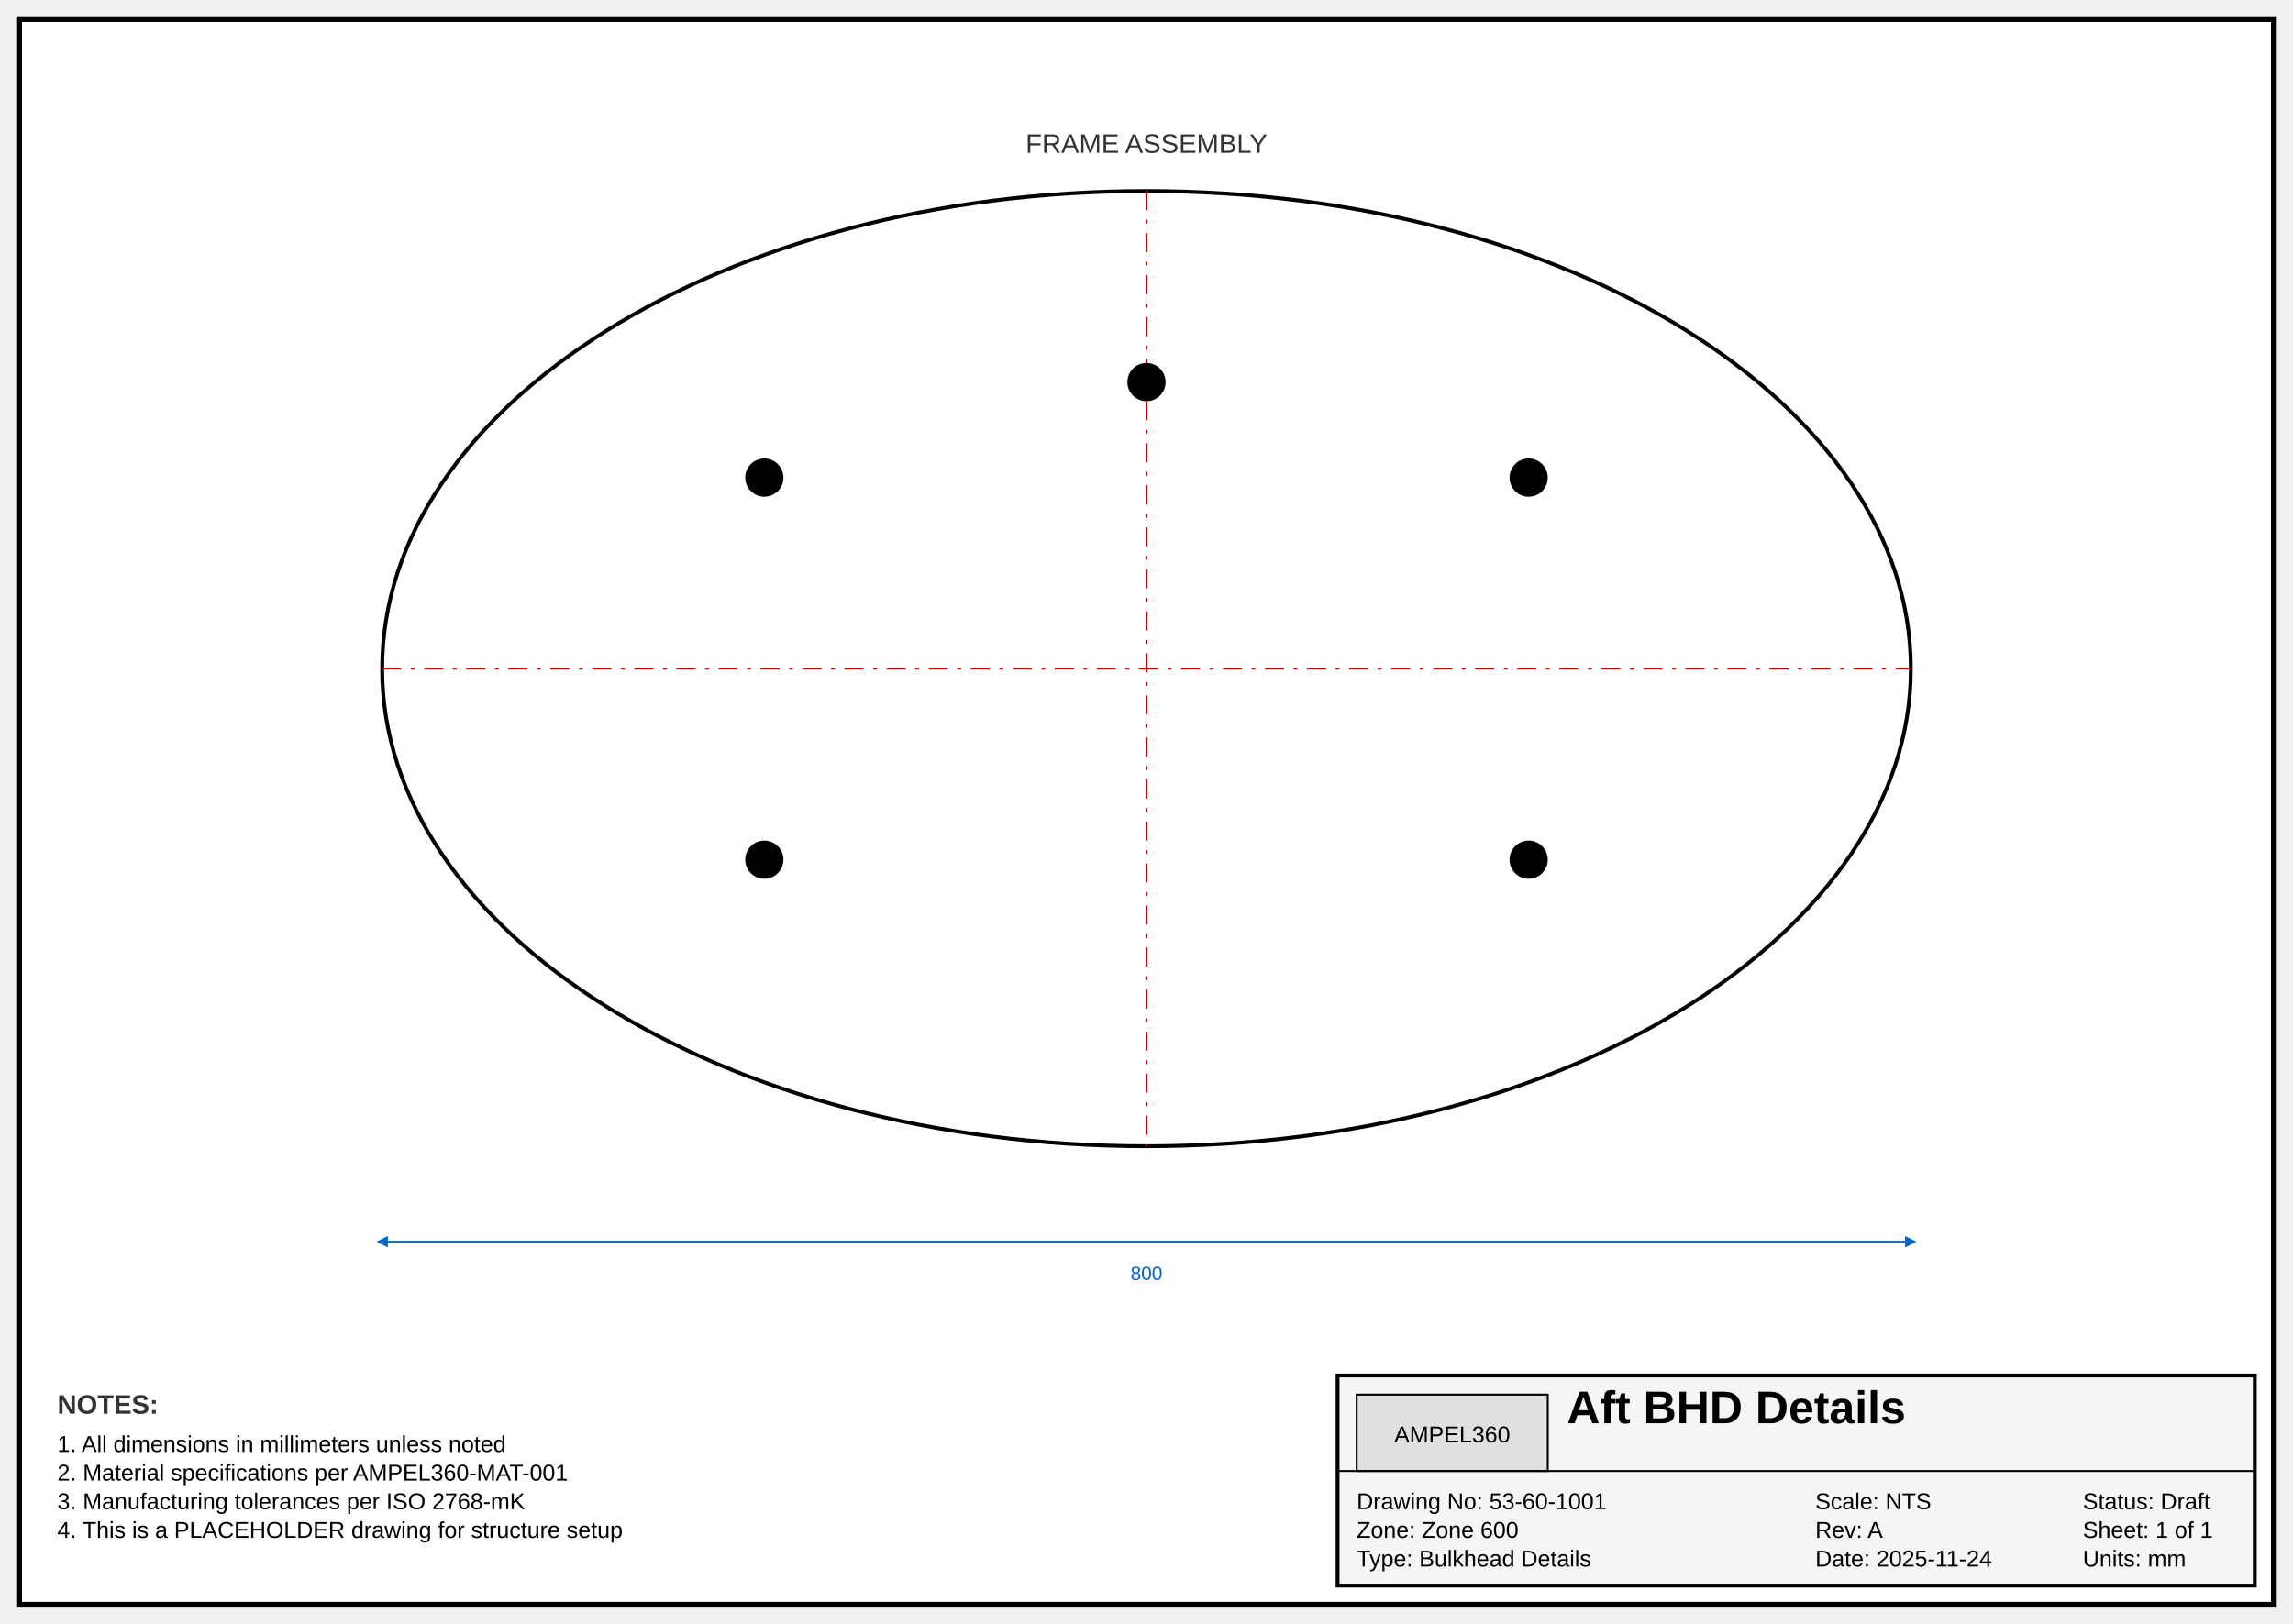
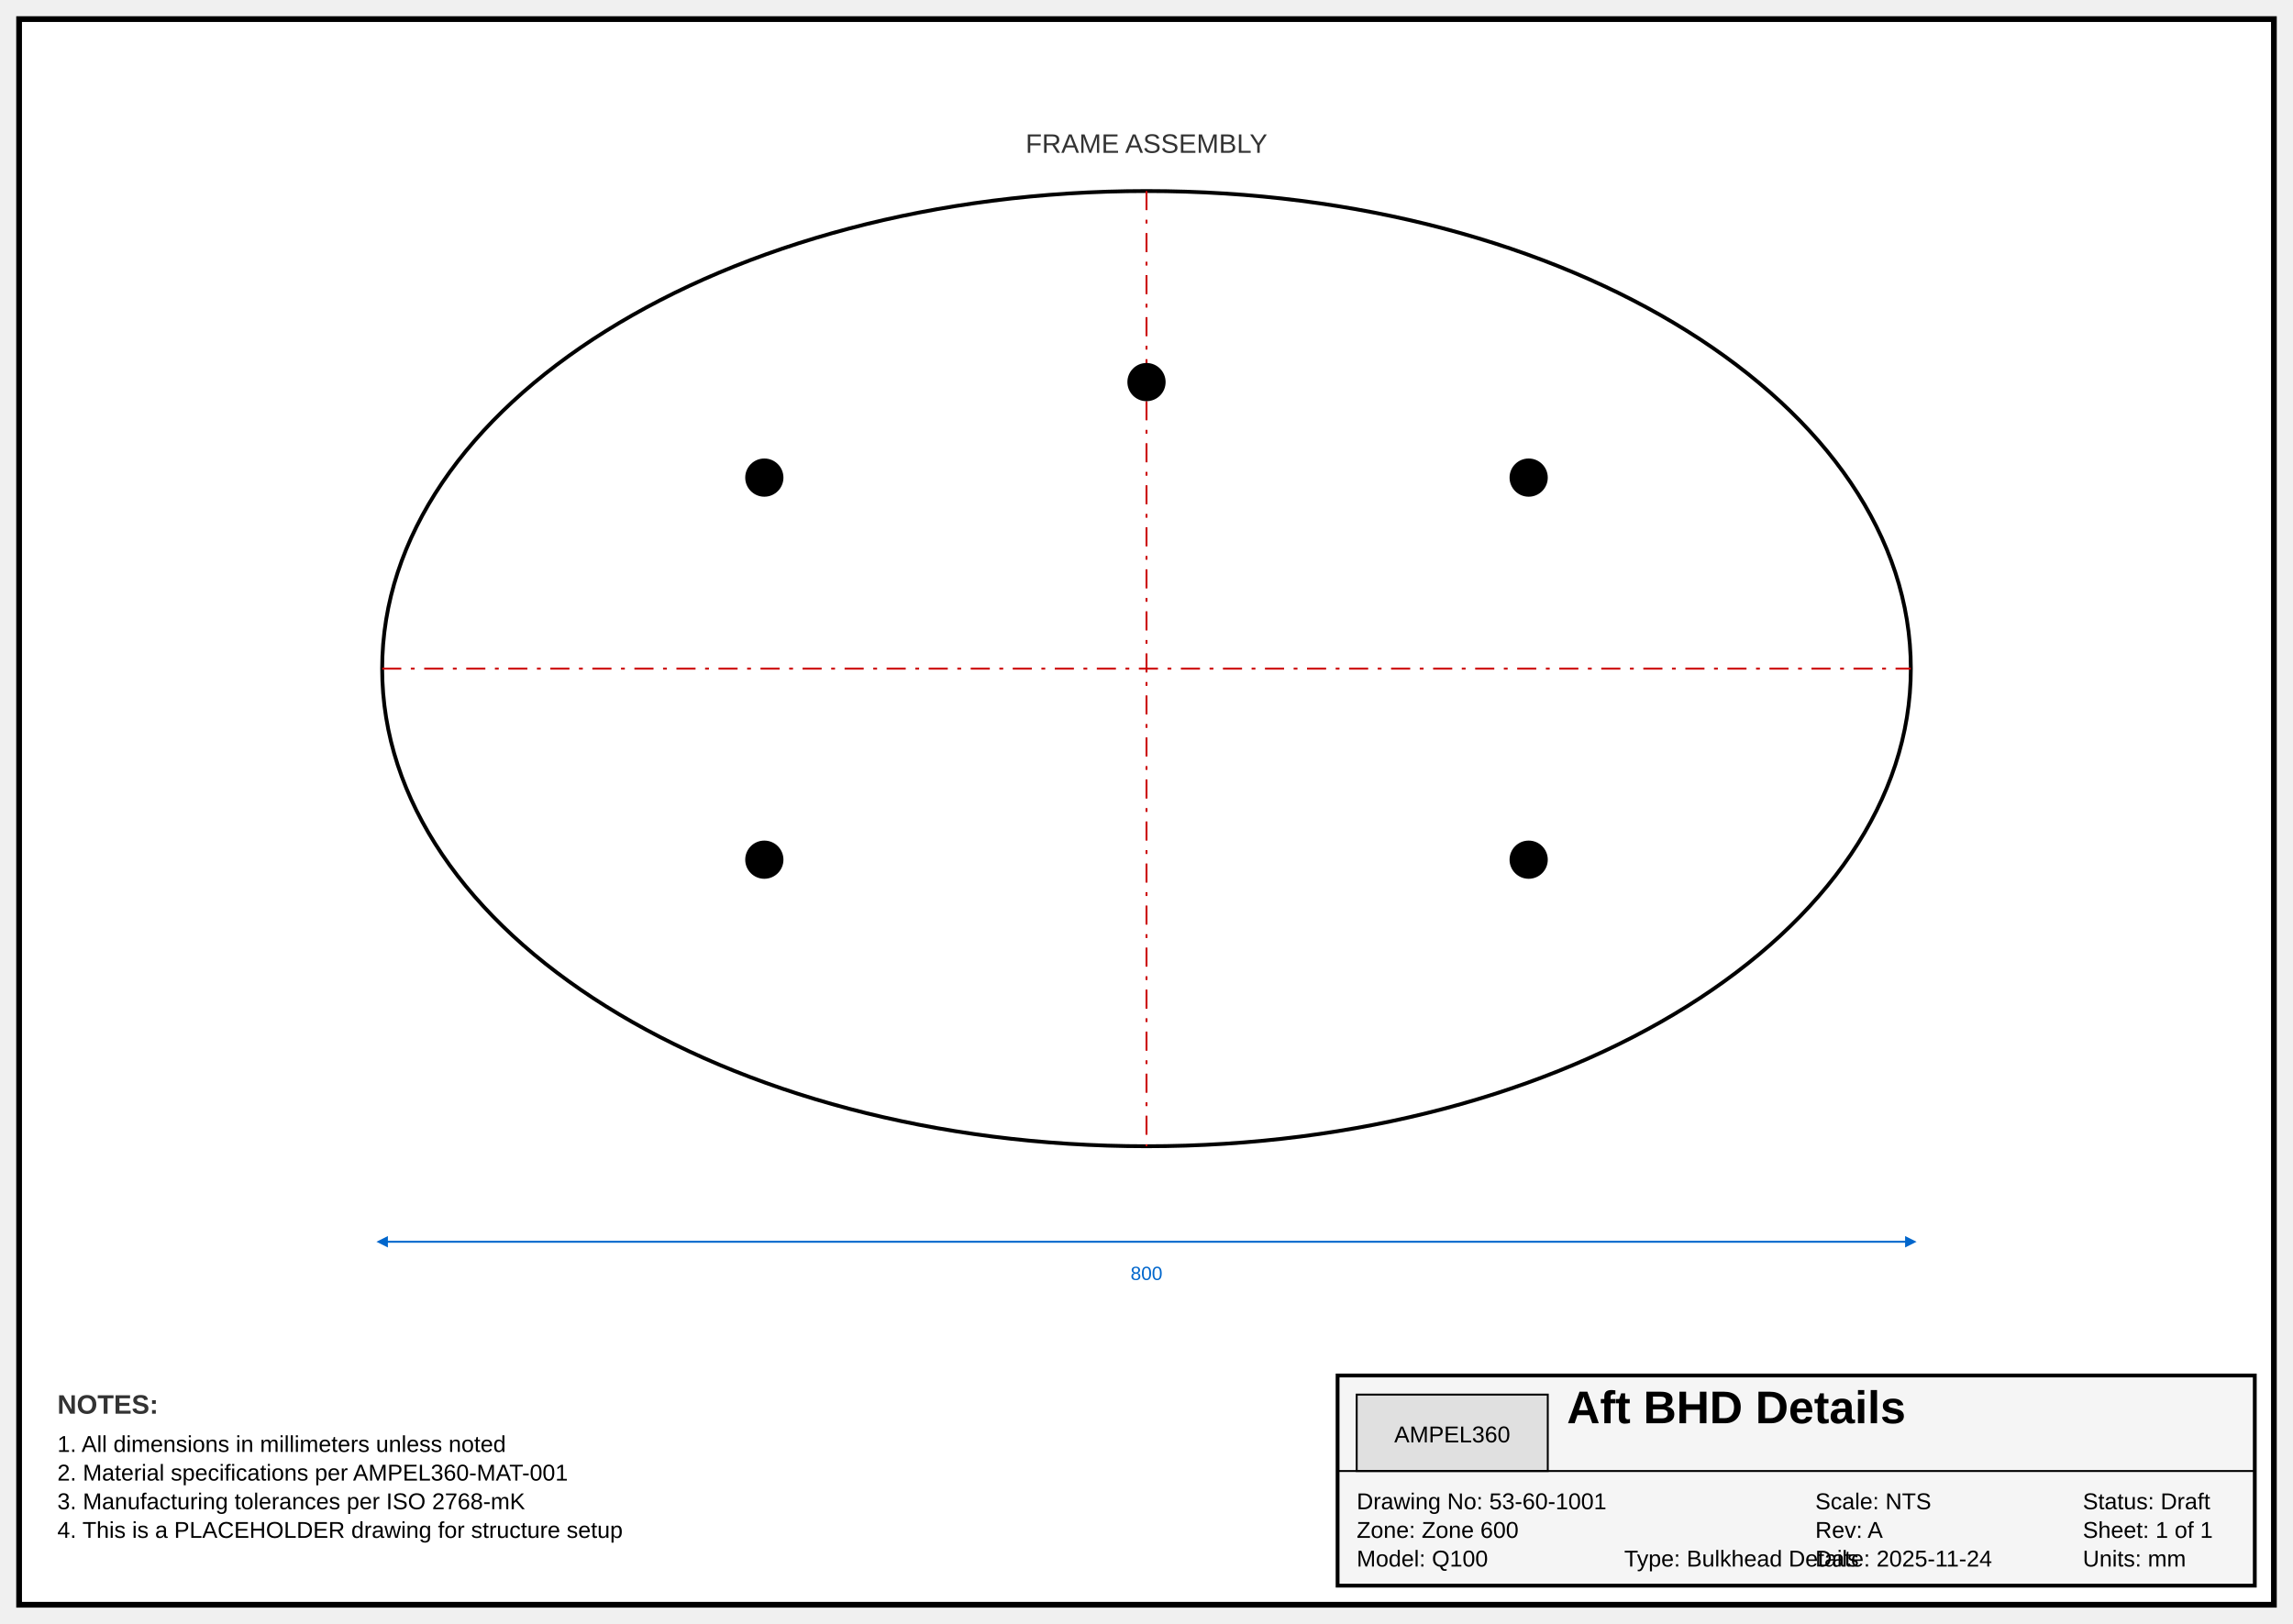
<svg xmlns="http://www.w3.org/2000/svg" viewBox="0 0 1200 850" width="1200" height="850">
  <defs>
    <style>
      .title-text { font-family: Arial, sans-serif; font-size: 24px; font-weight: bold; fill: #000; }
      .subtitle-text { font-family: Arial, sans-serif; font-size: 14px; fill: #333; }
      .label-text { font-family: Arial, sans-serif; font-size: 12px; fill: #000; }
      .dimension-text { font-family: Arial, sans-serif; font-size: 10px; fill: #0066cc; }
      .drawing-line { stroke: #000; stroke-width: 2; fill: none; }
      .dimension-line { stroke: #0066cc; stroke-width: 1; fill: none; }
      .dashed-line { stroke: #666; stroke-width: 1; stroke-dasharray: 5,5; fill: none; }
      .hidden-line { stroke: #999; stroke-width: 1; stroke-dasharray: 3,3; fill: none; }
      .center-line { stroke: #cc0000; stroke-width: 1; stroke-dasharray: 10,5,2,5; fill: none; }
    </style>
    <marker id="arrow" viewBox="0 0 10 10" refX="5" refY="5" markerWidth="6" markerHeight="6" orient="auto-start-reverse">
      <path d="M 0 0 L 10 5 L 0 10 z" fill="#0066cc" />
    </marker>
  </defs>
  <rect x="10" y="10" width="1180" height="830" fill="#ffffff" stroke="#000" stroke-width="3" />
  <g id="title-block">
    <rect x="700" y="720" width="480" height="110" fill="#f5f5f5" stroke="#000" stroke-width="2" />
    <rect x="710" y="730" width="100" height="40" fill="#e0e0e0" stroke="#000" stroke-width="1" />
    <text x="760" y="755" class="label-text" text-anchor="middle">AMPEL360</text>
    <text x="820" y="745" class="title-text">Aft BHD Details</text>
    <line x1="700" y1="770" x2="1180" y2="770" stroke="#000" stroke-width="1" />
    <text x="710" y="790" class="label-text">Drawing No: 53-60-1001</text>
    <text x="710" y="805" class="label-text">Zone: Zone 600</text>
-     <text x="710" y="820" class="label-text">Type: Bulkhead Details</text>
+     <text x="710" y="820" class="label-text">Model: Q100</text>
+     <text x="850" y="820" class="label-text">Type: Bulkhead Details</text>
    <text x="950" y="790" class="label-text">Scale: NTS</text>
    <text x="950" y="805" class="label-text">Rev: A</text>
    <text x="950" y="820" class="label-text">Date: 2025-11-24</text>
    <text x="1090" y="790" class="label-text">Status: Draft</text>
    <text x="1090" y="805" class="label-text">Sheet: 1 of 1</text>
    <text x="1090" y="820" class="label-text">Units: mm</text>
  </g>
  <g id="main-drawing">
    <ellipse cx="600" cy="350" rx="400" ry="250" class="drawing-line" />
    <line x1="200" y1="350" x2="1000" y2="350" class="center-line" />
    <line x1="600" y1="100" x2="600" y2="600" class="center-line" />
    <circle cx="400" cy="250" r="10" fill="#000" />
    <circle cx="600" cy="200" r="10" fill="#000" />
    <circle cx="800" cy="250" r="10" fill="#000" />
    <circle cx="400" cy="450" r="10" fill="#000" />
    <circle cx="800" cy="450" r="10" fill="#000" />
    <line x1="200" y1="650" x2="1000" y2="650" class="dimension-line" marker-start="url(#arrow)" marker-end="url(#arrow)" />
    <text x="600" y="670" class="dimension-text" text-anchor="middle">800</text>
    <text x="600" y="80" class="subtitle-text" text-anchor="middle">FRAME ASSEMBLY</text>
  </g>
  <g id="notes">
    <text x="30" y="740" class="subtitle-text" font-weight="bold">NOTES:</text>
    <text x="30" y="760" class="label-text">1. All dimensions in millimeters unless noted</text>
    <text x="30" y="775" class="label-text">2. Material specifications per AMPEL360-MAT-001</text>
    <text x="30" y="790" class="label-text">3. Manufacturing tolerances per ISO 2768-mK</text>
    <text x="30" y="805" class="label-text">4. This is a PLACEHOLDER drawing for structure setup</text>
  </g>
</svg>
